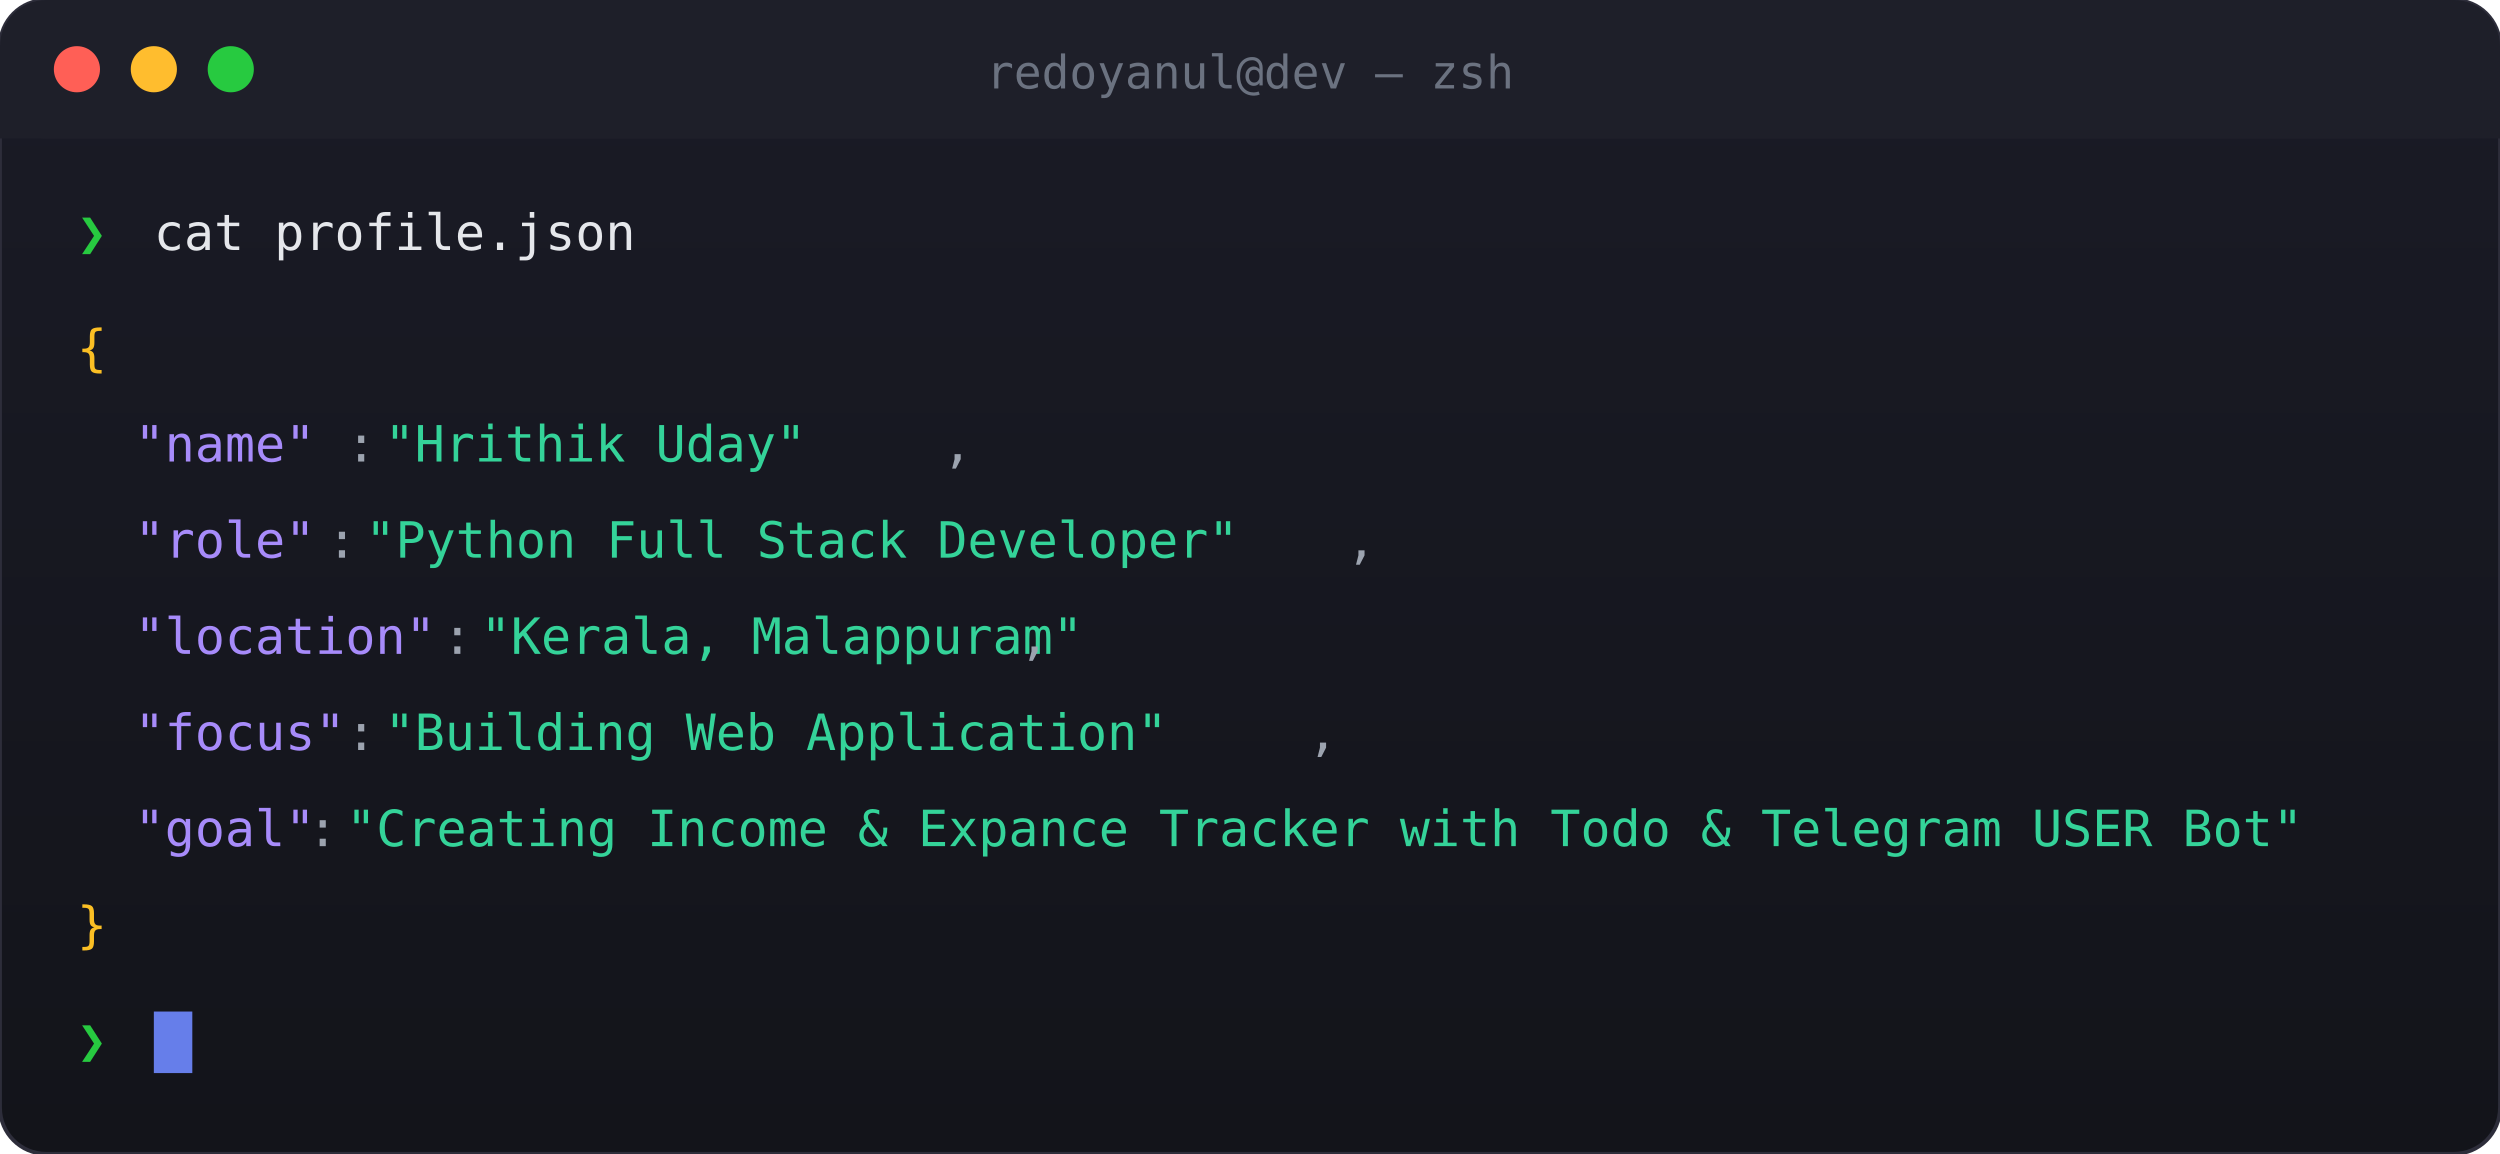
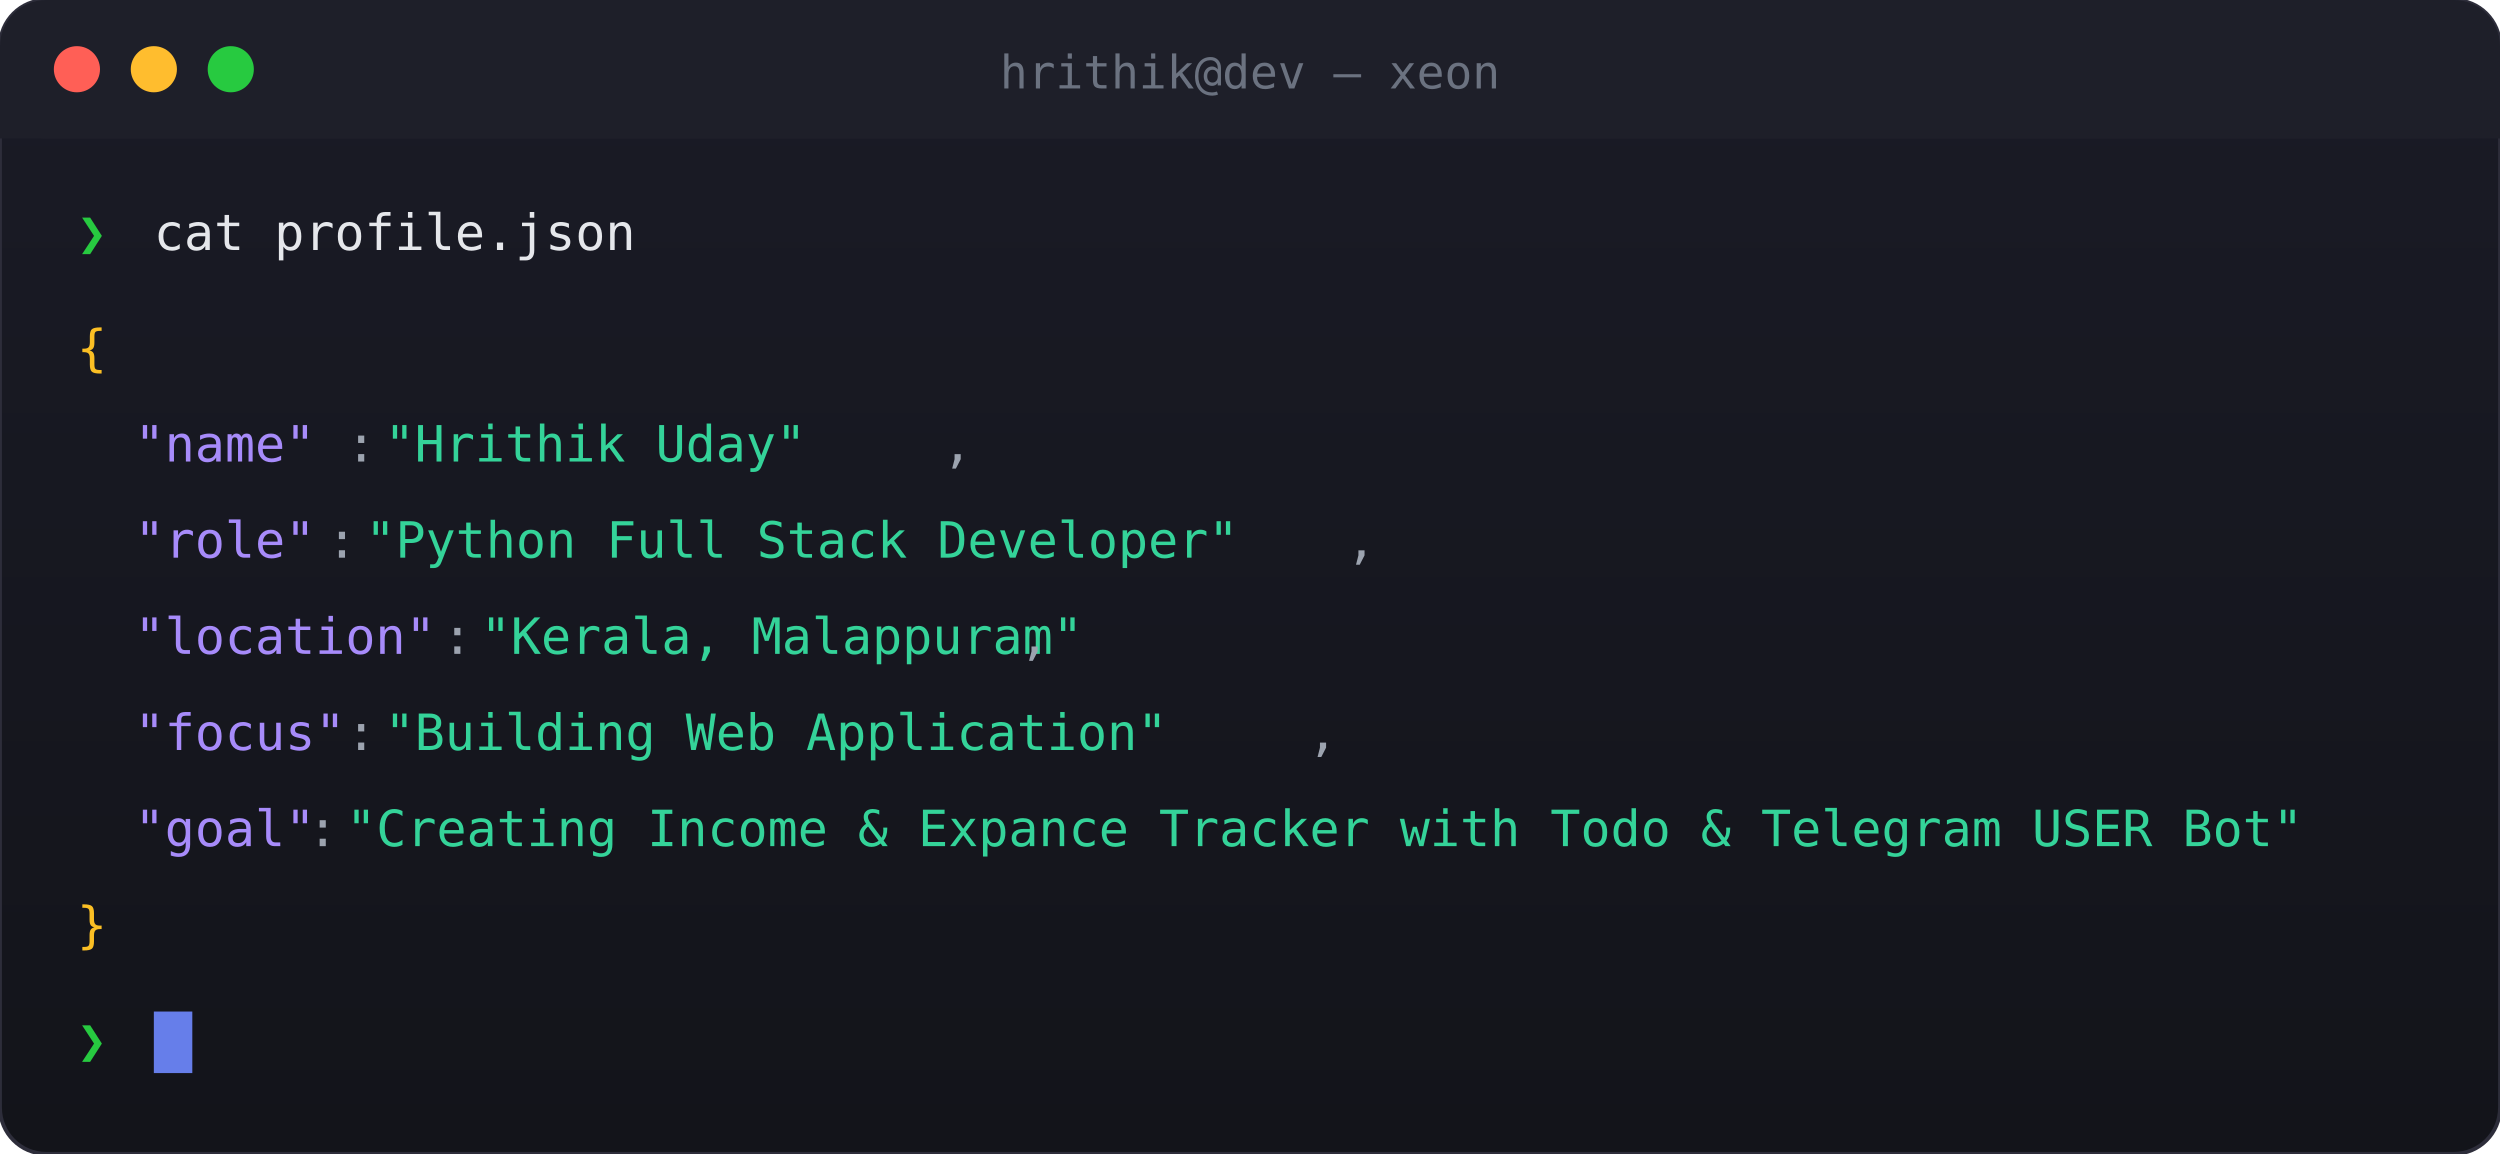
<svg xmlns="http://www.w3.org/2000/svg" width="650" height="300" viewBox="0 0 650 300">
  <defs>
    <linearGradient id="termBg" x1="0%" y1="0%" x2="0%" y2="100%">
      <stop offset="0%" style="stop-color:#1a1b26" />
      <stop offset="100%" style="stop-color:#13141a" />
    </linearGradient>
  </defs>
  <rect x="0" y="0" width="650" height="300" rx="12" ry="12" fill="url(#termBg)" stroke="#2d2d3a" stroke-width="1" />
  <rect x="0" y="0" width="650" height="36" rx="12" ry="12" fill="#1e1f29" />
  <rect x="0" y="24" width="650" height="12" fill="#1e1f29" />
  <circle cx="20" cy="18" r="6" fill="#ff5f56" />
  <circle cx="40" cy="18" r="6" fill="#ffbd2e" />
  <circle cx="60" cy="18" r="6" fill="#27ca40" />
  <text x="325" y="23" text-anchor="middle" font-family="'SF Mono', 'Consolas', monospace" font-size="12" fill="#6b7280">
-     redoyanul@dev — zsh
+     hrithik@dev — xeon
  </text>
  <g font-family="'SF Mono', 'JetBrains Mono', 'Consolas', monospace" font-size="13">
    <text x="20" y="65" fill="#27ca40">❯</text>
    <text x="40" y="65" fill="#e5e7eb">cat profile.json</text>
    <text x="20" y="95" fill="#fbbf24">{</text>
    <text x="35" y="120" fill="#a78bfa">"name"</text>
    <text x="90" y="120" fill="#9ca3af">:</text>
    <text x="100" y="120" fill="#34d399">"Hrithik Uday"</text>
    <text x="245" y="120" fill="#9ca3af">,</text>
    <text x="35" y="145" fill="#a78bfa">"role"</text>
    <text x="85" y="145" fill="#9ca3af">:</text>
    <text x="95" y="145" fill="#34d399">"Python Full Stack Developer"</text>
    <text x="350" y="145" fill="#9ca3af">,</text>
    <text x="35" y="170" fill="#a78bfa">"location"</text>
    <text x="115" y="170" fill="#9ca3af">:</text>
    <text x="125" y="170" fill="#34d399">"Kerala, Malappuram"</text>
    <text x="265" y="170" fill="#9ca3af">,</text>
    <text x="35" y="195" fill="#a78bfa">"focus"</text>
    <text x="90" y="195" fill="#9ca3af">:</text>
    <text x="100" y="195" fill="#34d399">"Building Web Application"</text>
    <text x="340" y="195" fill="#9ca3af">,</text>
    <text x="35" y="220" fill="#a78bfa">"goal"</text>
    <text x="80" y="220" fill="#9ca3af">:</text>
    <text x="90" y="220" fill="#34d399">"Creating Income &amp; Expance Tracker with Todo &amp; Telegram USER Bot"</text>
    <text x="20" y="245" fill="#fbbf24">}</text>
    <text x="20" y="275" fill="#27ca40">❯</text>
    <rect x="40" y="263" width="10" height="16" fill="#667eea">
      <animate attributeName="opacity" values="1;0;1" dur="1s" repeatCount="indefinite" />
    </rect>
  </g>
</svg>
